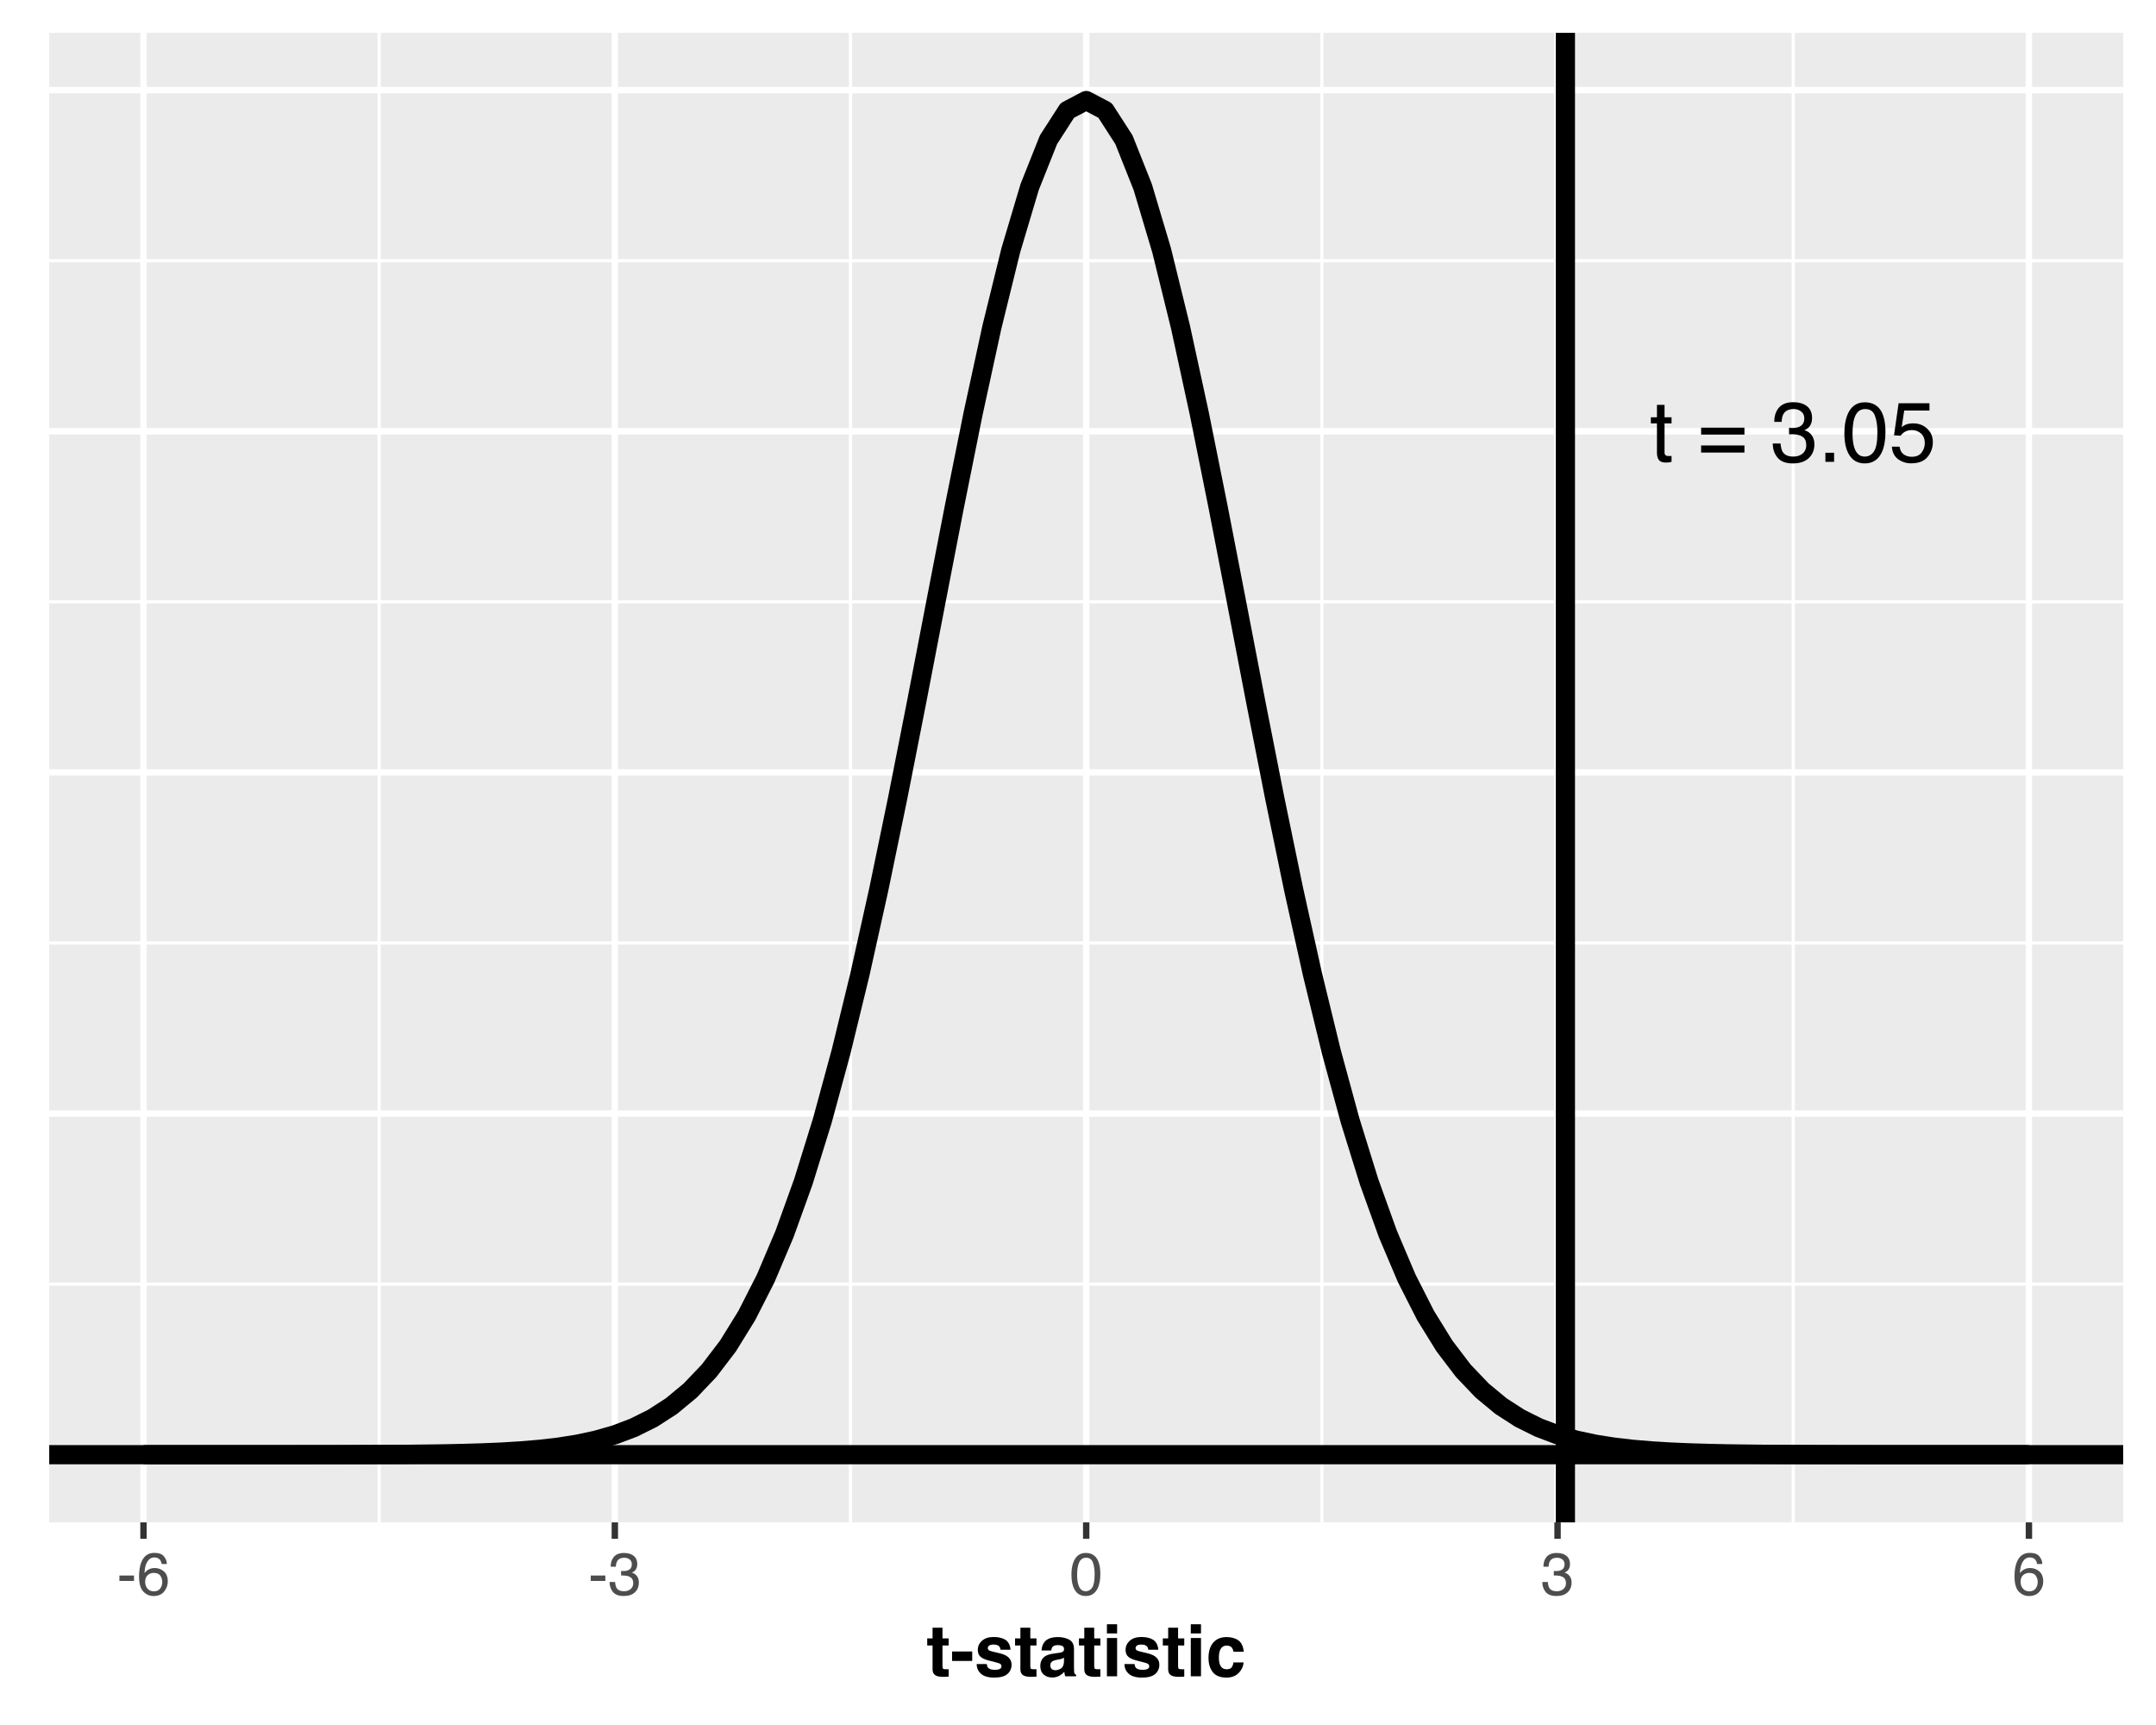
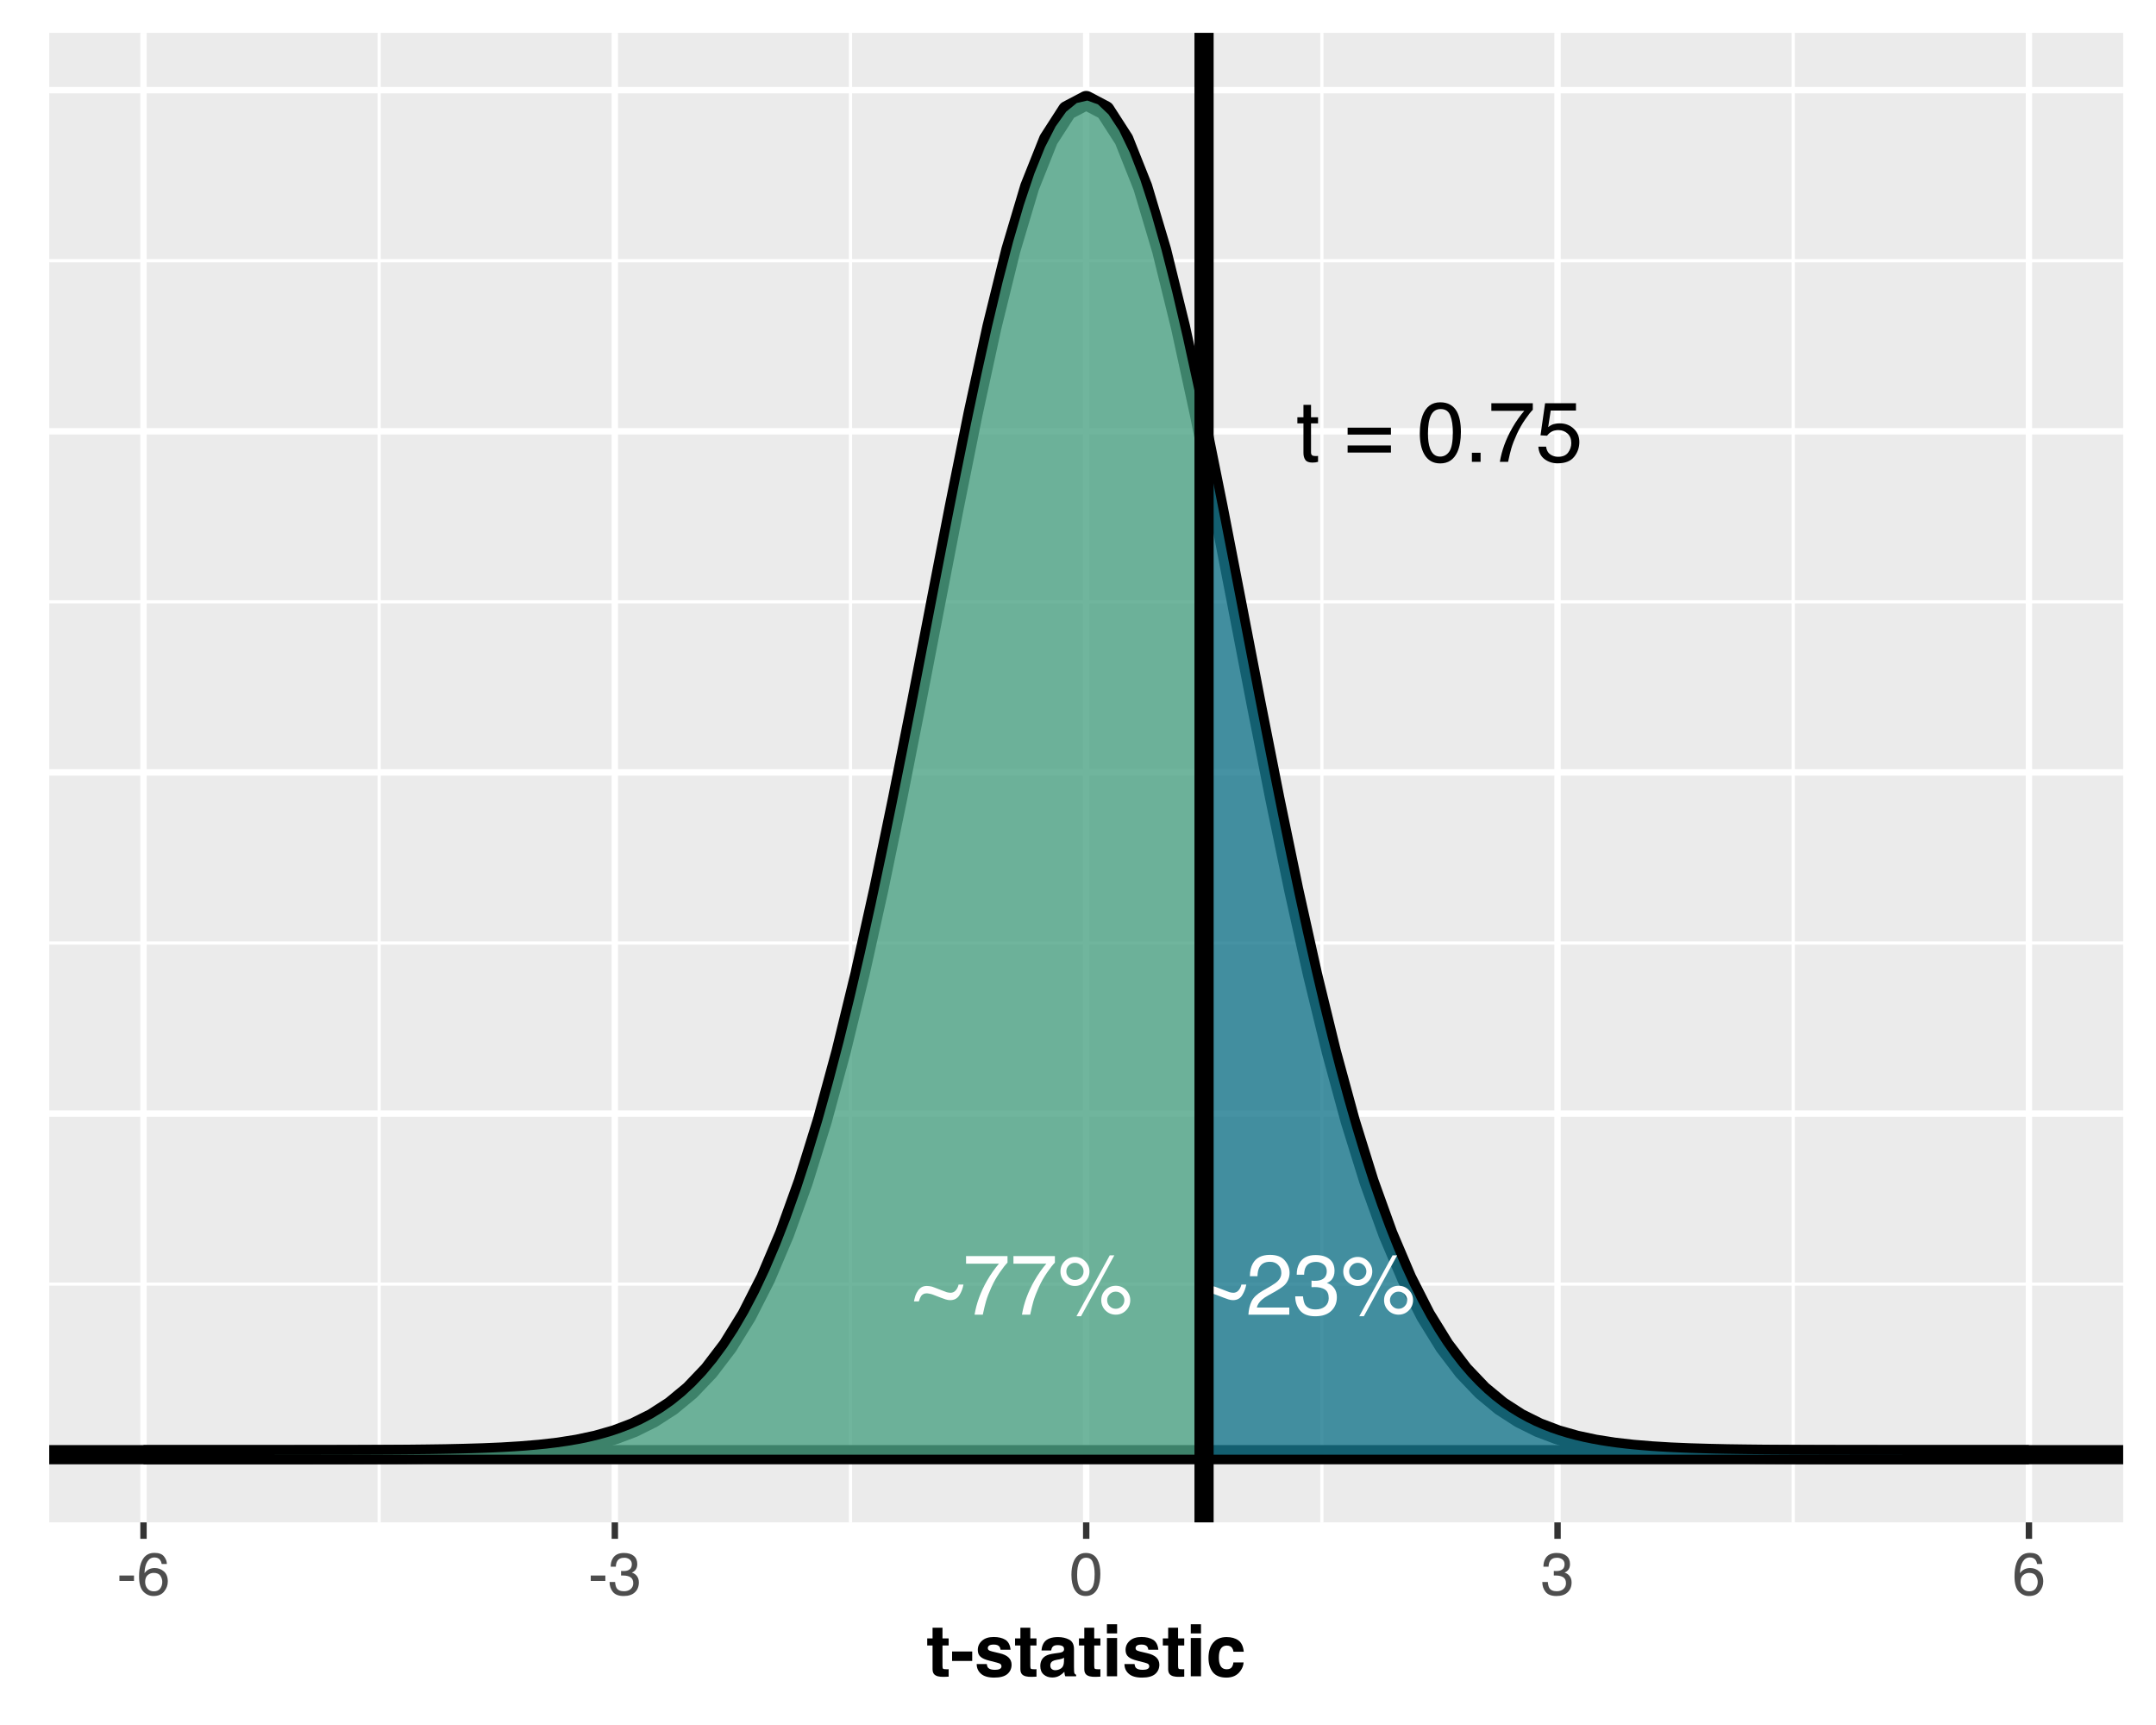
<svg xmlns="http://www.w3.org/2000/svg" xmlns:xlink="http://www.w3.org/1999/xlink" width="360pt" height="288pt" viewBox="0 0 360 288" version="1.1">
  <defs>
    <g>
      <symbol overflow="visible" id="glyph0-0">
        <path style="stroke:none;" d="M 0.453 0 L 0.453 -10.203 L 8.547 -10.203 L 8.547 0 Z M 7.281 -1.281 L 7.281 -8.922 L 1.734 -8.922 L 1.734 -1.281 Z M 7.281 -1.281 " />
      </symbol>
      <symbol overflow="visible" id="glyph0-1">
        <path style="stroke:none;" d="M 1.172 -9.516 L 2.438 -9.516 L 2.438 -7.438 L 3.609 -7.438 L 3.609 -6.422 L 2.438 -6.422 L 2.438 -1.562 C 2.438 -1.301 2.52 -1.129 2.688 -1.047 C 2.789 -0.992 2.957 -0.969 3.188 -0.969 C 3.238 -0.969 3.301 -0.969 3.375 -0.969 C 3.445 -0.969 3.523 -0.973 3.609 -0.984 L 3.609 0 C 3.473 0.039 3.328 0.07 3.172 0.094 C 3.016 0.113 2.848 0.125 2.672 0.125 C 2.086 0.125 1.691 -0.023 1.484 -0.328 C 1.273 -0.629 1.172 -1.02 1.172 -1.5 L 1.172 -6.422 L 0.156 -6.422 L 0.156 -7.438 L 1.172 -7.438 Z M 1.172 -9.516 " />
      </symbol>
      <symbol overflow="visible" id="glyph0-2">
        <path style="stroke:none;" d="" />
      </symbol>
      <symbol overflow="visible" id="glyph0-3">
        <path style="stroke:none;" d="M 7.875 -5.703 L 7.875 -4.547 L 0.641 -4.547 L 0.641 -5.703 Z M 7.875 -2.734 L 7.875 -1.547 L 0.641 -1.547 L 0.641 -2.734 Z M 7.875 -2.734 " />
      </symbol>
      <symbol overflow="visible" id="glyph0-4">
-         <path style="stroke:none;" d="M 3.688 0.266 C 2.52 0.266 1.672 -0.055 1.141 -0.703 C 0.609 -1.348 0.344 -2.133 0.344 -3.062 L 1.641 -3.062 C 1.703 -2.414 1.82 -1.945 2 -1.656 C 2.332 -1.133 2.922 -0.875 3.766 -0.875 C 4.422 -0.875 4.945 -1.047 5.344 -1.391 C 5.738 -1.742 5.938 -2.195 5.938 -2.75 C 5.938 -3.438 5.727 -3.914 5.312 -4.188 C 4.895 -4.469 4.312 -4.609 3.562 -4.609 C 3.477 -4.609 3.395 -4.602 3.312 -4.594 C 3.227 -4.594 3.145 -4.594 3.062 -4.594 L 3.062 -5.688 C 3.188 -5.676 3.289 -5.664 3.375 -5.656 C 3.469 -5.656 3.566 -5.656 3.672 -5.656 C 4.129 -5.656 4.508 -5.727 4.812 -5.875 C 5.344 -6.133 5.609 -6.598 5.609 -7.266 C 5.609 -7.766 5.43 -8.145 5.078 -8.406 C 4.723 -8.676 4.316 -8.812 3.859 -8.812 C 3.023 -8.812 2.445 -8.535 2.125 -7.984 C 1.945 -7.68 1.848 -7.242 1.828 -6.672 L 0.594 -6.672 C 0.594 -7.422 0.738 -8.051 1.031 -8.562 C 1.539 -9.488 2.438 -9.953 3.719 -9.953 C 4.727 -9.953 5.508 -9.727 6.062 -9.281 C 6.625 -8.832 6.906 -8.176 6.906 -7.312 C 6.906 -6.707 6.742 -6.211 6.422 -5.828 C 6.211 -5.598 5.945 -5.414 5.625 -5.281 C 6.145 -5.133 6.551 -4.852 6.844 -4.438 C 7.145 -4.031 7.297 -3.531 7.297 -2.938 C 7.297 -1.988 6.984 -1.219 6.359 -0.625 C 5.734 -0.031 4.844 0.266 3.688 0.266 Z M 3.688 0.266 " />
+         <path style="stroke:none;" d="M 3.844 -9.938 C 5.133 -9.938 6.066 -9.41 6.641 -8.359 C 7.078 -7.535 7.297 -6.41 7.297 -4.984 C 7.297 -3.629 7.098 -2.508 6.703 -1.625 C 6.117 -0.363 5.164 0.266 3.844 0.266 C 2.645 0.266 1.754 -0.25 1.172 -1.281 C 0.68 -2.145 0.438 -3.305 0.438 -4.766 C 0.438 -5.898 0.582 -6.867 0.875 -7.672 C 1.426 -9.18 2.414 -9.938 3.844 -9.938 Z M 3.828 -0.875 C 4.473 -0.875 4.988 -1.16 5.375 -1.734 C 5.758 -2.305 5.953 -3.375 5.953 -4.938 C 5.953 -6.062 5.812 -6.988 5.531 -7.719 C 5.258 -8.445 4.723 -8.812 3.922 -8.812 C 3.18 -8.812 2.641 -8.461 2.297 -7.766 C 1.961 -7.078 1.797 -6.062 1.797 -4.719 C 1.797 -3.707 1.906 -2.895 2.125 -2.281 C 2.457 -1.344 3.023 -0.875 3.828 -0.875 Z M 3.828 -0.875 " />
      </symbol>
      <symbol overflow="visible" id="glyph0-5">
        <path style="stroke:none;" d="M 1.219 -1.516 L 2.672 -1.516 L 2.672 0 L 1.219 0 Z M 1.219 -1.516 " />
      </symbol>
      <symbol overflow="visible" id="glyph0-6">
-         <path style="stroke:none;" d="M 3.844 -9.938 C 5.133 -9.938 6.066 -9.41 6.641 -8.359 C 7.078 -7.535 7.297 -6.41 7.297 -4.984 C 7.297 -3.629 7.098 -2.508 6.703 -1.625 C 6.117 -0.363 5.164 0.266 3.844 0.266 C 2.645 0.266 1.754 -0.25 1.172 -1.281 C 0.68 -2.145 0.438 -3.305 0.438 -4.766 C 0.438 -5.898 0.582 -6.867 0.875 -7.672 C 1.426 -9.18 2.414 -9.938 3.844 -9.938 Z M 3.828 -0.875 C 4.473 -0.875 4.988 -1.16 5.375 -1.734 C 5.758 -2.305 5.953 -3.375 5.953 -4.938 C 5.953 -6.062 5.812 -6.988 5.531 -7.719 C 5.258 -8.445 4.723 -8.812 3.922 -8.812 C 3.18 -8.812 2.641 -8.461 2.297 -7.766 C 1.961 -7.078 1.797 -6.062 1.797 -4.719 C 1.797 -3.707 1.906 -2.895 2.125 -2.281 C 2.457 -1.344 3.023 -0.875 3.828 -0.875 Z M 3.828 -0.875 " />
+         <path style="stroke:none;" d="M 7.438 -9.781 L 7.438 -8.688 C 7.113 -8.375 6.688 -7.832 6.156 -7.062 C 5.625 -6.301 5.156 -5.473 4.75 -4.578 C 4.352 -3.711 4.051 -2.926 3.844 -2.219 C 3.707 -1.758 3.531 -1.02 3.312 0 L 1.938 0 C 2.25 -1.895 2.941 -3.785 4.016 -5.672 C 4.648 -6.766 5.316 -7.711 6.016 -8.516 L 0.516 -8.516 L 0.516 -9.781 Z M 7.438 -9.781 " />
      </symbol>
      <symbol overflow="visible" id="glyph0-7">
        <path style="stroke:none;" d="M 1.75 -2.531 C 1.832 -1.82 2.164 -1.332 2.75 -1.062 C 3.039 -0.914 3.383 -0.844 3.781 -0.844 C 4.52 -0.844 5.066 -1.078 5.422 -1.547 C 5.773 -2.023 5.953 -2.551 5.953 -3.125 C 5.953 -3.82 5.738 -4.359 5.312 -4.734 C 4.895 -5.109 4.391 -5.297 3.797 -5.297 C 3.367 -5.297 3 -5.211 2.688 -5.047 C 2.383 -4.879 2.125 -4.648 1.906 -4.359 L 0.812 -4.422 L 1.578 -9.781 L 6.734 -9.781 L 6.734 -8.562 L 2.516 -8.562 L 2.094 -5.797 C 2.32 -5.973 2.539 -6.109 2.75 -6.203 C 3.125 -6.348 3.551 -6.422 4.031 -6.422 C 4.945 -6.422 5.719 -6.129 6.344 -5.547 C 6.977 -4.961 7.297 -4.219 7.297 -3.312 C 7.297 -2.375 7.004 -1.547 6.422 -0.828 C 5.848 -0.109 4.926 0.25 3.656 0.25 C 2.844 0.25 2.125 0.02 1.5 -0.438 C 0.875 -0.895 0.523 -1.594 0.453 -2.531 Z M 1.75 -2.531 " />
      </symbol>
+       <symbol overflow="visible" id="glyph0-8">
+         <path style="stroke:none;" d="M 2.281 -4.797 C 2.414 -4.797 2.555 -4.785 2.703 -4.766 C 2.973 -4.734 3.227 -4.664 3.469 -4.562 L 5.016 -3.969 C 5.242 -3.875 5.438 -3.801 5.594 -3.75 C 5.844 -3.688 6.055 -3.656 6.234 -3.656 C 6.578 -3.656 6.863 -3.785 7.094 -4.047 C 7.332 -4.316 7.492 -4.645 7.578 -5.031 L 8.391 -5.031 C 8.273 -4.375 8.047 -3.773 7.703 -3.234 C 7.359 -2.691 6.844 -2.422 6.156 -2.422 C 5.945 -2.422 5.703 -2.461 5.422 -2.547 C 5.254 -2.598 5.004 -2.688 4.672 -2.812 L 3.25 -3.359 C 3.082 -3.422 2.906 -3.469 2.719 -3.5 C 2.531 -3.539 2.375 -3.562 2.25 -3.562 C 1.863 -3.562 1.555 -3.414 1.328 -3.125 C 1.203 -2.945 1.07 -2.645 0.938 -2.219 L 0.125 -2.219 C 0.207 -2.602 0.289 -2.93 0.375 -3.203 C 0.469 -3.473 0.633 -3.781 0.875 -4.125 C 1.062 -4.352 1.266 -4.52 1.484 -4.625 C 1.711 -4.738 1.977 -4.797 2.281 -4.797 Z M 2.281 -4.797 " />
+       </symbol>
+       <symbol overflow="visible" id="glyph0-9">
+         <path style="stroke:none;" d="M 9.688 -4.828 C 10.352 -4.828 10.922 -4.594 11.391 -4.125 C 11.867 -3.656 12.109 -3.086 12.109 -2.422 C 12.109 -1.754 11.867 -1.18 11.391 -0.703 C 10.922 -0.234 10.352 0 9.688 0 C 9.02 0 8.445 -0.234 7.969 -0.703 C 7.5 -1.18 7.266 -1.754 7.266 -2.422 C 7.266 -3.086 7.5 -3.656 7.969 -4.125 C 8.445 -4.594 9.02 -4.828 9.688 -4.828 Z M 8.688 -9.906 L 9.453 -9.906 L 3.891 0.266 L 3.125 0.266 Z M 2.875 -5.797 C 3.27 -5.797 3.609 -5.93 3.891 -6.203 C 4.172 -6.484 4.312 -6.82 4.312 -7.219 C 4.312 -7.613 4.172 -7.953 3.891 -8.234 C 3.609 -8.516 3.27 -8.656 2.875 -8.656 C 2.477 -8.656 2.141 -8.516 1.859 -8.234 C 1.578 -7.953 1.438 -7.613 1.438 -7.219 C 1.438 -6.82 1.578 -6.484 1.859 -6.203 C 2.141 -5.93 2.477 -5.797 2.875 -5.797 Z M 2.875 -9.641 C 3.539 -9.641 4.109 -9.398 4.578 -8.922 C 5.055 -8.453 5.297 -7.883 5.297 -7.219 C 5.297 -6.551 5.055 -5.977 4.578 -5.5 C 4.109 -5.031 3.539 -4.797 2.875 -4.797 C 2.207 -4.797 1.633 -5.031 1.156 -5.5 C 0.688 -5.977 0.453 -6.551 0.453 -7.219 C 0.453 -7.883 0.688 -8.453 1.156 -8.922 C 1.633 -9.398 2.207 -9.641 2.875 -9.641 Z M 9.688 -0.984 C 10.082 -0.984 10.422 -1.125 10.703 -1.406 C 10.984 -1.688 11.125 -2.023 11.125 -2.422 C 11.125 -2.805 10.984 -3.141 10.703 -3.422 C 10.422 -3.703 10.082 -3.844 9.688 -3.844 C 9.289 -3.844 8.953 -3.703 8.672 -3.422 C 8.391 -3.141 8.25 -2.805 8.25 -2.422 C 8.25 -2.023 8.391 -1.688 8.672 -1.406 C 8.953 -1.125 9.289 -0.984 9.688 -0.984 Z M 9.688 -0.984 " />
+       </symbol>
+       <symbol overflow="visible" id="glyph0-10">
+         <path style="stroke:none;" d="M 0.438 0 C 0.488 -0.852 0.664 -1.598 0.969 -2.234 C 1.281 -2.867 1.883 -3.445 2.781 -3.969 L 4.109 -4.734 C 4.703 -5.078 5.117 -5.375 5.359 -5.625 C 5.742 -6.008 5.938 -6.445 5.938 -6.938 C 5.938 -7.52 5.758 -7.977 5.406 -8.312 C 5.062 -8.656 4.602 -8.828 4.031 -8.828 C 3.176 -8.828 2.582 -8.504 2.25 -7.859 C 2.07 -7.516 1.973 -7.035 1.953 -6.422 L 0.688 -6.422 C 0.695 -7.285 0.859 -7.988 1.172 -8.531 C 1.711 -9.5 2.664 -9.984 4.031 -9.984 C 5.164 -9.984 5.992 -9.672 6.516 -9.047 C 7.047 -8.43 7.312 -7.75 7.312 -7 C 7.312 -6.195 7.035 -5.516 6.484 -4.953 C 6.148 -4.629 5.566 -4.234 4.734 -3.766 L 3.781 -3.234 C 3.332 -2.984 2.977 -2.742 2.719 -2.516 C 2.25 -2.117 1.957 -1.676 1.844 -1.188 L 7.266 -1.188 L 7.266 0 Z M 0.438 0 " />
+       </symbol>
+       <symbol overflow="visible" id="glyph0-11">
+         <path style="stroke:none;" d="M 3.688 0.266 C 2.52 0.266 1.672 -0.055 1.141 -0.703 C 0.609 -1.348 0.344 -2.133 0.344 -3.062 L 1.641 -3.062 C 1.703 -2.414 1.82 -1.945 2 -1.656 C 2.332 -1.133 2.922 -0.875 3.766 -0.875 C 4.422 -0.875 4.945 -1.047 5.344 -1.391 C 5.738 -1.742 5.938 -2.195 5.938 -2.75 C 5.938 -3.438 5.727 -3.914 5.312 -4.188 C 4.895 -4.469 4.312 -4.609 3.562 -4.609 C 3.477 -4.609 3.395 -4.602 3.312 -4.594 C 3.227 -4.594 3.145 -4.594 3.062 -4.594 L 3.062 -5.688 C 3.188 -5.676 3.289 -5.664 3.375 -5.656 C 3.469 -5.656 3.566 -5.656 3.672 -5.656 C 4.129 -5.656 4.508 -5.727 4.812 -5.875 C 5.344 -6.133 5.609 -6.598 5.609 -7.266 C 5.609 -7.766 5.43 -8.145 5.078 -8.406 C 4.723 -8.676 4.316 -8.812 3.859 -8.812 C 3.023 -8.812 2.445 -8.535 2.125 -7.984 C 1.945 -7.68 1.848 -7.242 1.828 -6.672 L 0.594 -6.672 C 0.594 -7.422 0.738 -8.051 1.031 -8.562 C 1.539 -9.488 2.438 -9.953 3.719 -9.953 C 4.727 -9.953 5.508 -9.727 6.062 -9.281 C 6.625 -8.832 6.906 -8.176 6.906 -7.312 C 6.906 -6.707 6.742 -6.211 6.422 -5.828 C 6.211 -5.598 5.945 -5.414 5.625 -5.281 C 6.145 -5.133 6.551 -4.852 6.844 -4.438 C 7.145 -4.031 7.297 -3.531 7.297 -2.938 C 7.297 -1.988 6.984 -1.219 6.359 -0.625 C 5.734 -0.031 4.844 0.266 3.688 0.266 Z M 3.688 0.266 " />
+       </symbol>
      <symbol overflow="visible" id="glyph1-0">
        <path style="stroke:none;" d="M 0.328 0 L 0.328 -7.172 L 6.016 -7.172 L 6.016 0 Z M 5.125 -0.906 L 5.125 -6.281 L 1.219 -6.281 L 1.219 -0.906 Z M 5.125 -0.906 " />
      </symbol>
      <symbol overflow="visible" id="glyph1-1">
        <path style="stroke:none;" d="M 0.422 -3.234 L 2.859 -3.234 L 2.859 -2.328 L 0.422 -2.328 Z M 0.422 -3.234 " />
      </symbol>
      <symbol overflow="visible" id="glyph1-2">
        <path style="stroke:none;" d="M 2.922 -7.016 C 3.703 -7.016 4.242 -6.812 4.547 -6.406 C 4.859 -6.008 5.016 -5.594 5.016 -5.156 L 4.156 -5.156 C 4.102 -5.438 4.02 -5.656 3.906 -5.812 C 3.688 -6.102 3.363 -6.25 2.938 -6.25 C 2.445 -6.25 2.055 -6.02 1.766 -5.562 C 1.473 -5.113 1.312 -4.469 1.281 -3.625 C 1.488 -3.914 1.742 -4.133 2.047 -4.281 C 2.328 -4.414 2.641 -4.484 2.984 -4.484 C 3.566 -4.484 4.078 -4.297 4.516 -3.922 C 4.953 -3.547 5.172 -2.984 5.172 -2.234 C 5.172 -1.609 4.961 -1.047 4.547 -0.547 C 4.141 -0.055 3.551 0.188 2.781 0.188 C 2.125 0.188 1.555 -0.062 1.078 -0.562 C 0.609 -1.062 0.375 -1.898 0.375 -3.078 C 0.375 -3.941 0.477 -4.676 0.688 -5.281 C 1.094 -6.438 1.836 -7.016 2.922 -7.016 Z M 2.859 -0.594 C 3.328 -0.594 3.676 -0.75 3.906 -1.062 C 4.133 -1.375 4.25 -1.742 4.25 -2.172 C 4.25 -2.523 4.145 -2.863 3.938 -3.188 C 3.727 -3.508 3.352 -3.672 2.812 -3.672 C 2.438 -3.672 2.102 -3.547 1.812 -3.297 C 1.531 -3.047 1.391 -2.672 1.391 -2.172 C 1.391 -1.723 1.52 -1.348 1.781 -1.047 C 2.039 -0.742 2.398 -0.594 2.859 -0.594 Z M 2.859 -0.594 " />
      </symbol>
      <symbol overflow="visible" id="glyph1-3">
        <path style="stroke:none;" d="M 2.594 0.188 C 1.77 0.188 1.172 -0.035 0.797 -0.484 C 0.422 -0.941 0.234 -1.5 0.234 -2.156 L 1.156 -2.156 C 1.195 -1.695 1.281 -1.363 1.406 -1.156 C 1.633 -0.789 2.047 -0.609 2.641 -0.609 C 3.109 -0.609 3.484 -0.734 3.766 -0.984 C 4.047 -1.234 4.188 -1.551 4.188 -1.938 C 4.188 -2.414 4.035 -2.75 3.734 -2.938 C 3.441 -3.133 3.035 -3.234 2.516 -3.234 C 2.453 -3.234 2.391 -3.234 2.328 -3.234 C 2.266 -3.234 2.207 -3.234 2.156 -3.234 L 2.156 -4 C 2.238 -3.988 2.312 -3.984 2.375 -3.984 C 2.438 -3.984 2.504 -3.984 2.578 -3.984 C 2.91 -3.984 3.18 -4.035 3.391 -4.141 C 3.766 -4.316 3.953 -4.641 3.953 -5.109 C 3.953 -5.461 3.828 -5.734 3.578 -5.922 C 3.328 -6.109 3.035 -6.203 2.703 -6.203 C 2.117 -6.203 1.719 -6.004 1.5 -5.609 C 1.375 -5.398 1.301 -5.098 1.281 -4.703 L 0.422 -4.703 C 0.422 -5.223 0.523 -5.664 0.734 -6.031 C 1.086 -6.676 1.719 -7 2.625 -7 C 3.332 -7 3.879 -6.836 4.266 -6.516 C 4.66 -6.203 4.859 -5.742 4.859 -5.141 C 4.859 -4.711 4.742 -4.367 4.516 -4.109 C 4.367 -3.941 4.18 -3.812 3.953 -3.719 C 4.316 -3.613 4.602 -3.414 4.812 -3.125 C 5.02 -2.844 5.125 -2.492 5.125 -2.078 C 5.125 -1.398 4.906 -0.852 4.469 -0.438 C 4.031 -0.02 3.406 0.188 2.594 0.188 Z M 2.594 0.188 " />
      </symbol>
      <symbol overflow="visible" id="glyph1-4">
        <path style="stroke:none;" d="M 2.703 -7 C 3.609 -7 4.266 -6.625 4.672 -5.875 C 4.984 -5.301 5.141 -4.508 5.141 -3.5 C 5.141 -2.551 5 -1.766 4.719 -1.141 C 4.301 -0.254 3.629 0.188 2.703 0.188 C 1.859 0.188 1.234 -0.176 0.828 -0.906 C 0.484 -1.508 0.312 -2.328 0.312 -3.359 C 0.312 -4.148 0.414 -4.832 0.625 -5.406 C 1.008 -6.469 1.703 -7 2.703 -7 Z M 2.703 -0.609 C 3.148 -0.609 3.508 -0.812 3.781 -1.219 C 4.051 -1.625 4.188 -2.375 4.188 -3.469 C 4.188 -4.258 4.086 -4.91 3.891 -5.422 C 3.703 -5.941 3.328 -6.203 2.766 -6.203 C 2.242 -6.203 1.863 -5.957 1.625 -5.469 C 1.383 -4.977 1.266 -4.266 1.266 -3.328 C 1.266 -2.609 1.344 -2.035 1.5 -1.609 C 1.727 -0.941 2.129 -0.609 2.703 -0.609 Z M 2.703 -0.609 " />
      </symbol>
      <symbol overflow="visible" id="glyph2-0">
        <path style="stroke:none;" d="M 0.906 -8.641 L 7.859 -8.641 L 7.859 0 L 0.906 0 Z M 6.781 -1.078 L 6.781 -7.562 L 1.984 -7.562 L 1.984 -1.078 Z M 6.781 -1.078 " />
      </symbol>
      <symbol overflow="visible" id="glyph2-1">
        <path style="stroke:none;" d="M 3.703 -1.188 L 3.703 0.062 L 2.906 0.094 C 2.125 0.113 1.586 -0.023 1.297 -0.328 C 1.109 -0.516 1.016 -0.805 1.016 -1.203 L 1.016 -5.141 L 0.125 -5.141 L 0.125 -6.328 L 1.016 -6.328 L 1.016 -8.109 L 2.672 -8.109 L 2.672 -6.328 L 3.703 -6.328 L 3.703 -5.141 L 2.672 -5.141 L 2.672 -1.766 C 2.672 -1.504 2.703 -1.336 2.766 -1.266 C 2.828 -1.203 3.031 -1.172 3.375 -1.172 C 3.426 -1.172 3.477 -1.172 3.531 -1.172 C 3.594 -1.18 3.648 -1.188 3.703 -1.188 Z M 3.703 -1.188 " />
      </symbol>
      <symbol overflow="visible" id="glyph2-2">
        <path style="stroke:none;" d="M 0.281 -4.141 L 3.641 -4.141 L 3.641 -2.562 L 0.281 -2.562 Z M 0.281 -4.141 " />
      </symbol>
      <symbol overflow="visible" id="glyph2-3">
        <path style="stroke:none;" d="M 5.188 -6.094 C 5.688 -5.77 5.973 -5.219 6.047 -4.438 L 4.375 -4.438 C 4.352 -4.656 4.289 -4.828 4.188 -4.953 C 4.008 -5.18 3.695 -5.297 3.25 -5.297 C 2.883 -5.297 2.625 -5.238 2.469 -5.125 C 2.32 -5.008 2.25 -4.875 2.25 -4.719 C 2.25 -4.531 2.328 -4.395 2.484 -4.312 C 2.648 -4.219 3.234 -4.062 4.234 -3.844 C 4.898 -3.688 5.395 -3.453 5.719 -3.141 C 6.051 -2.816 6.219 -2.414 6.219 -1.938 C 6.219 -1.301 5.984 -0.781 5.516 -0.375 C 5.047 0.02 4.316 0.219 3.328 0.219 C 2.328 0.219 1.586 0.004 1.109 -0.422 C 0.629 -0.848 0.391 -1.391 0.391 -2.047 L 2.078 -2.047 C 2.117 -1.742 2.195 -1.531 2.312 -1.406 C 2.52 -1.188 2.898 -1.078 3.453 -1.078 C 3.785 -1.078 4.047 -1.125 4.234 -1.219 C 4.43 -1.312 4.531 -1.457 4.531 -1.656 C 4.531 -1.844 4.453 -1.988 4.297 -2.094 C 4.141 -2.188 3.562 -2.352 2.562 -2.594 C 1.832 -2.77 1.32 -2.992 1.031 -3.266 C 0.727 -3.523 0.578 -3.906 0.578 -4.406 C 0.578 -5 0.805 -5.504 1.266 -5.922 C 1.734 -6.348 2.391 -6.562 3.234 -6.562 C 4.023 -6.562 4.676 -6.406 5.188 -6.094 Z M 5.188 -6.094 " />
      </symbol>
      <symbol overflow="visible" id="glyph2-4">
        <path style="stroke:none;" d="M 1.016 -5.703 C 1.461 -6.266 2.223 -6.547 3.297 -6.547 C 3.992 -6.547 4.613 -6.406 5.156 -6.125 C 5.695 -5.844 5.969 -5.316 5.969 -4.547 L 5.969 -1.625 C 5.969 -1.414 5.973 -1.172 5.984 -0.891 C 5.992 -0.672 6.023 -0.52 6.078 -0.438 C 6.141 -0.363 6.223 -0.301 6.328 -0.25 L 6.328 0 L 4.516 0 C 4.461 -0.125 4.426 -0.242 4.406 -0.359 C 4.383 -0.473 4.367 -0.602 4.359 -0.75 C 4.129 -0.5 3.863 -0.285 3.562 -0.109 C 3.207 0.098 2.801 0.203 2.344 0.203 C 1.77 0.203 1.289 0.035 0.906 -0.297 C 0.531 -0.629 0.344 -1.098 0.344 -1.703 C 0.344 -2.484 0.645 -3.051 1.25 -3.406 C 1.582 -3.594 2.07 -3.727 2.719 -3.812 L 3.281 -3.891 C 3.594 -3.922 3.816 -3.969 3.953 -4.031 C 4.191 -4.133 4.312 -4.289 4.312 -4.5 C 4.312 -4.77 4.219 -4.953 4.031 -5.047 C 3.852 -5.148 3.586 -5.203 3.234 -5.203 C 2.836 -5.203 2.555 -5.102 2.391 -4.906 C 2.273 -4.758 2.195 -4.562 2.156 -4.312 L 0.547 -4.312 C 0.586 -4.875 0.742 -5.336 1.016 -5.703 Z M 2.266 -1.203 C 2.422 -1.078 2.613 -1.016 2.844 -1.016 C 3.195 -1.016 3.523 -1.117 3.828 -1.328 C 4.129 -1.535 4.285 -1.922 4.297 -2.484 L 4.297 -3.109 C 4.191 -3.035 4.086 -2.977 3.984 -2.938 C 3.879 -2.906 3.734 -2.867 3.547 -2.828 L 3.172 -2.766 C 2.816 -2.703 2.562 -2.625 2.406 -2.531 C 2.145 -2.375 2.016 -2.141 2.016 -1.828 C 2.016 -1.535 2.098 -1.328 2.266 -1.203 Z M 2.266 -1.203 " />
      </symbol>
      <symbol overflow="visible" id="glyph2-5">
        <path style="stroke:none;" d="M 2.5 -6.391 L 2.5 0 L 0.797 0 L 0.797 -6.391 Z M 2.5 -8.688 L 2.5 -7.156 L 0.797 -7.156 L 0.797 -8.688 Z M 2.5 -8.688 " />
      </symbol>
      <symbol overflow="visible" id="glyph2-6">
        <path style="stroke:none;" d="M 6.312 -4.094 L 4.594 -4.094 C 4.562 -4.332 4.484 -4.547 4.359 -4.734 C 4.172 -4.992 3.879 -5.125 3.484 -5.125 C 2.922 -5.125 2.535 -4.848 2.328 -4.297 C 2.211 -3.992 2.156 -3.598 2.156 -3.109 C 2.156 -2.641 2.211 -2.258 2.328 -1.969 C 2.523 -1.438 2.898 -1.172 3.453 -1.172 C 3.836 -1.172 4.113 -1.273 4.281 -1.484 C 4.445 -1.703 4.547 -1.977 4.578 -2.312 L 6.281 -2.312 C 6.25 -1.801 6.066 -1.32 5.734 -0.875 C 5.211 -0.145 4.438 0.219 3.406 0.219 C 2.383 0.219 1.629 -0.082 1.141 -0.688 C 0.66 -1.301 0.422 -2.094 0.422 -3.062 C 0.422 -4.164 0.688 -5.02 1.219 -5.625 C 1.75 -6.238 2.488 -6.547 3.438 -6.547 C 4.238 -6.547 4.895 -6.363 5.406 -6 C 5.914 -5.645 6.219 -5.008 6.312 -4.094 Z M 6.312 -4.094 " />
      </symbol>
    </g>
    <clipPath id="clip1">
      <path d="M 8.219 5.48 L 354.52 5.48 L 354.52 254.176 L 8.219 254.176 Z M 8.219 5.48 " />
    </clipPath>
    <clipPath id="clip2">
      <path d="M 8.219 214 L 354.52 214 L 354.52 215 L 8.219 215 Z M 8.219 214 " />
    </clipPath>
    <clipPath id="clip3">
      <path d="M 8.219 157 L 354.52 157 L 354.52 158 L 8.219 158 Z M 8.219 157 " />
    </clipPath>
    <clipPath id="clip4">
      <path d="M 8.219 100 L 354.52 100 L 354.52 101 L 8.219 101 Z M 8.219 100 " />
    </clipPath>
    <clipPath id="clip5">
      <path d="M 8.219 43 L 354.52 43 L 354.52 44 L 8.219 44 Z M 8.219 43 " />
    </clipPath>
    <clipPath id="clip6">
      <path d="M 63 5.48 L 64 5.48 L 64 254.176 L 63 254.176 Z M 63 5.48 " />
    </clipPath>
    <clipPath id="clip7">
      <path d="M 141 5.48 L 143 5.48 L 143 254.176 L 141 254.176 Z M 141 5.48 " />
    </clipPath>
    <clipPath id="clip8">
      <path d="M 220 5.48 L 221 5.48 L 221 254.176 L 220 254.176 Z M 220 5.48 " />
    </clipPath>
    <clipPath id="clip9">
      <path d="M 299 5.48 L 300 5.48 L 300 254.176 L 299 254.176 Z M 299 5.48 " />
    </clipPath>
    <clipPath id="clip10">
      <path d="M 8.219 242 L 354.52 242 L 354.52 244 L 8.219 244 Z M 8.219 242 " />
    </clipPath>
    <clipPath id="clip11">
      <path d="M 8.219 185 L 354.52 185 L 354.52 187 L 8.219 187 Z M 8.219 185 " />
    </clipPath>
    <clipPath id="clip12">
      <path d="M 8.219 128 L 354.52 128 L 354.52 130 L 8.219 130 Z M 8.219 128 " />
    </clipPath>
    <clipPath id="clip13">
      <path d="M 8.219 71 L 354.52 71 L 354.52 73 L 8.219 73 Z M 8.219 71 " />
    </clipPath>
    <clipPath id="clip14">
      <path d="M 8.219 14 L 354.52 14 L 354.52 16 L 8.219 16 Z M 8.219 14 " />
    </clipPath>
    <clipPath id="clip15">
      <path d="M 23 5.48 L 25 5.48 L 25 254.176 L 23 254.176 Z M 23 5.48 " />
    </clipPath>
    <clipPath id="clip16">
      <path d="M 102 5.48 L 104 5.48 L 104 254.176 L 102 254.176 Z M 102 5.48 " />
    </clipPath>
    <clipPath id="clip17">
      <path d="M 180 5.48 L 182 5.48 L 182 254.176 L 180 254.176 Z M 180 5.48 " />
    </clipPath>
    <clipPath id="clip18">
      <path d="M 259 5.48 L 261 5.48 L 261 254.176 L 259 254.176 Z M 259 5.48 " />
    </clipPath>
    <clipPath id="clip19">
      <path d="M 338 5.48 L 340 5.48 L 340 254.176 L 338 254.176 Z M 338 5.48 " />
    </clipPath>
    <clipPath id="clip20">
      <path d="M 8.219 241 L 354.52 241 L 354.52 245 L 8.219 245 Z M 8.219 241 " />
    </clipPath>
    <clipPath id="clip21">
-       <path d="M 259 5.48 L 263 5.48 L 263 254.176 L 259 254.176 Z M 259 5.48 " />
+       <path d="M 199 5.48 L 203 5.48 L 203 254.176 L 199 254.176 Z M 199 5.48 " />
    </clipPath>
  </defs>
  <g id="surface234">
    <rect x="0" y="0" width="360" height="288" style="fill:rgb(100%,100%,100%);fill-opacity:1;stroke:none;" />
    <rect x="0" y="0" width="360" height="288" style="fill:rgb(100%,100%,100%);fill-opacity:1;stroke:none;" />
    <path style="fill:none;stroke-width:1.067;stroke-linecap:round;stroke-linejoin:round;stroke:rgb(100%,100%,100%);stroke-opacity:1;stroke-miterlimit:10;" d="M 0 288 L 360 288 L 360 0 L 0 0 Z M 0 288 " />
    <g clip-path="url(#clip1)" clip-rule="nonzero">
      <path style=" stroke:none;fill-rule:nonzero;fill:rgb(92.157%,92.157%,92.157%);fill-opacity:1;" d="M 8.219 254.172 L 354.52 254.172 L 354.52 5.477 L 8.219 5.477 Z M 8.219 254.172 " />
    </g>
    <g clip-path="url(#clip2)" clip-rule="nonzero">
      <path style="fill:none;stroke-width:0.533;stroke-linecap:butt;stroke-linejoin:round;stroke:rgb(100%,100%,100%);stroke-opacity:1;stroke-miterlimit:10;" d="M 8.219 214.391 L 354.52 214.391 " />
    </g>
    <g clip-path="url(#clip3)" clip-rule="nonzero">
      <path style="fill:none;stroke-width:0.533;stroke-linecap:butt;stroke-linejoin:round;stroke:rgb(100%,100%,100%);stroke-opacity:1;stroke-miterlimit:10;" d="M 8.219 157.438 L 354.52 157.438 " />
    </g>
    <g clip-path="url(#clip4)" clip-rule="nonzero">
      <path style="fill:none;stroke-width:0.533;stroke-linecap:butt;stroke-linejoin:round;stroke:rgb(100%,100%,100%);stroke-opacity:1;stroke-miterlimit:10;" d="M 8.219 100.48 L 354.52 100.48 " />
    </g>
    <g clip-path="url(#clip5)" clip-rule="nonzero">
      <path style="fill:none;stroke-width:0.533;stroke-linecap:butt;stroke-linejoin:round;stroke:rgb(100%,100%,100%);stroke-opacity:1;stroke-miterlimit:10;" d="M 8.219 43.527 L 354.52 43.527 " />
    </g>
    <g clip-path="url(#clip6)" clip-rule="nonzero">
      <path style="fill:none;stroke-width:0.533;stroke-linecap:butt;stroke-linejoin:round;stroke:rgb(100%,100%,100%);stroke-opacity:1;stroke-miterlimit:10;" d="M 63.312 254.172 L 63.312 5.48 " />
    </g>
    <g clip-path="url(#clip7)" clip-rule="nonzero">
      <path style="fill:none;stroke-width:0.533;stroke-linecap:butt;stroke-linejoin:round;stroke:rgb(100%,100%,100%);stroke-opacity:1;stroke-miterlimit:10;" d="M 142.016 254.172 L 142.016 5.48 " />
    </g>
    <g clip-path="url(#clip8)" clip-rule="nonzero">
      <path style="fill:none;stroke-width:0.533;stroke-linecap:butt;stroke-linejoin:round;stroke:rgb(100%,100%,100%);stroke-opacity:1;stroke-miterlimit:10;" d="M 220.723 254.172 L 220.723 5.48 " />
    </g>
    <g clip-path="url(#clip9)" clip-rule="nonzero">
      <path style="fill:none;stroke-width:0.533;stroke-linecap:butt;stroke-linejoin:round;stroke:rgb(100%,100%,100%);stroke-opacity:1;stroke-miterlimit:10;" d="M 299.426 254.172 L 299.426 5.48 " />
    </g>
    <g clip-path="url(#clip10)" clip-rule="nonzero">
      <path style="fill:none;stroke-width:1.067;stroke-linecap:butt;stroke-linejoin:round;stroke:rgb(100%,100%,100%);stroke-opacity:1;stroke-miterlimit:10;" d="M 8.219 242.871 L 354.52 242.871 " />
    </g>
    <g clip-path="url(#clip11)" clip-rule="nonzero">
      <path style="fill:none;stroke-width:1.067;stroke-linecap:butt;stroke-linejoin:round;stroke:rgb(100%,100%,100%);stroke-opacity:1;stroke-miterlimit:10;" d="M 8.219 185.914 L 354.52 185.914 " />
    </g>
    <g clip-path="url(#clip12)" clip-rule="nonzero">
      <path style="fill:none;stroke-width:1.067;stroke-linecap:butt;stroke-linejoin:round;stroke:rgb(100%,100%,100%);stroke-opacity:1;stroke-miterlimit:10;" d="M 8.219 128.957 L 354.52 128.957 " />
    </g>
    <g clip-path="url(#clip13)" clip-rule="nonzero">
      <path style="fill:none;stroke-width:1.067;stroke-linecap:butt;stroke-linejoin:round;stroke:rgb(100%,100%,100%);stroke-opacity:1;stroke-miterlimit:10;" d="M 8.219 72.004 L 354.52 72.004 " />
    </g>
    <g clip-path="url(#clip14)" clip-rule="nonzero">
      <path style="fill:none;stroke-width:1.067;stroke-linecap:butt;stroke-linejoin:round;stroke:rgb(100%,100%,100%);stroke-opacity:1;stroke-miterlimit:10;" d="M 8.219 15.047 L 354.52 15.047 " />
    </g>
    <g clip-path="url(#clip15)" clip-rule="nonzero">
      <path style="fill:none;stroke-width:1.067;stroke-linecap:butt;stroke-linejoin:round;stroke:rgb(100%,100%,100%);stroke-opacity:1;stroke-miterlimit:10;" d="M 23.961 254.172 L 23.961 5.48 " />
    </g>
    <g clip-path="url(#clip16)" clip-rule="nonzero">
      <path style="fill:none;stroke-width:1.067;stroke-linecap:butt;stroke-linejoin:round;stroke:rgb(100%,100%,100%);stroke-opacity:1;stroke-miterlimit:10;" d="M 102.664 254.172 L 102.664 5.48 " />
    </g>
    <g clip-path="url(#clip17)" clip-rule="nonzero">
      <path style="fill:none;stroke-width:1.067;stroke-linecap:butt;stroke-linejoin:round;stroke:rgb(100%,100%,100%);stroke-opacity:1;stroke-miterlimit:10;" d="M 181.371 254.172 L 181.371 5.48 " />
    </g>
    <g clip-path="url(#clip18)" clip-rule="nonzero">
      <path style="fill:none;stroke-width:1.067;stroke-linecap:butt;stroke-linejoin:round;stroke:rgb(100%,100%,100%);stroke-opacity:1;stroke-miterlimit:10;" d="M 260.074 254.172 L 260.074 5.48 " />
    </g>
    <g clip-path="url(#clip19)" clip-rule="nonzero">
      <path style="fill:none;stroke-width:1.067;stroke-linecap:butt;stroke-linejoin:round;stroke:rgb(100%,100%,100%);stroke-opacity:1;stroke-miterlimit:10;" d="M 338.781 254.172 L 338.781 5.48 " />
    </g>
    <path style="fill:none;stroke-width:3.201;stroke-linecap:butt;stroke-linejoin:round;stroke:rgb(0%,0%,0%);stroke-opacity:1;stroke-miterlimit:10;" d="M 23.961 242.867 L 42.848 242.867 L 45.996 242.863 L 49.145 242.863 L 55.441 242.855 L 58.59 242.848 L 61.738 242.836 L 64.887 242.82 L 68.035 242.801 L 71.184 242.766 L 74.332 242.723 L 77.48 242.652 L 80.629 242.559 L 83.777 242.426 L 86.926 242.234 L 90.07 241.973 L 93.219 241.613 L 96.367 241.117 L 99.516 240.445 L 102.664 239.547 L 105.812 238.355 L 108.961 236.789 L 112.109 234.758 L 115.258 232.152 L 118.406 228.848 L 121.555 224.719 L 124.703 219.625 L 127.852 213.434 L 131 206.016 L 134.148 197.273 L 137.297 187.133 L 140.441 175.578 L 143.59 162.652 L 146.738 148.48 L 149.887 133.262 L 153.035 117.297 L 156.184 100.961 L 159.332 84.715 L 162.48 69.07 L 165.629 54.582 L 168.777 41.793 L 171.926 31.227 L 175.074 23.324 L 178.223 18.438 L 181.371 16.785 L 184.52 18.438 L 187.668 23.324 L 190.812 31.227 L 193.961 41.793 L 197.109 54.582 L 200.258 69.07 L 203.406 84.715 L 206.555 100.961 L 209.703 117.297 L 212.852 133.262 L 216 148.48 L 219.148 162.652 L 222.297 175.578 L 225.445 187.133 L 228.594 197.273 L 231.742 206.016 L 234.891 213.434 L 238.039 219.625 L 241.188 224.719 L 244.332 228.848 L 247.48 232.152 L 250.629 234.758 L 253.777 236.789 L 256.926 238.355 L 260.074 239.547 L 263.223 240.445 L 266.371 241.117 L 269.52 241.613 L 272.668 241.973 L 275.816 242.234 L 278.965 242.426 L 282.113 242.559 L 285.262 242.652 L 288.41 242.723 L 291.559 242.766 L 294.703 242.801 L 297.852 242.82 L 301 242.836 L 304.148 242.848 L 307.297 242.855 L 313.594 242.863 L 316.742 242.863 L 319.891 242.867 L 338.781 242.867 " />
    <g clip-path="url(#clip20)" clip-rule="nonzero">
      <path style="fill:none;stroke-width:3.201;stroke-linecap:butt;stroke-linejoin:round;stroke:rgb(0%,0%,0%);stroke-opacity:1;stroke-miterlimit:10;" d="M 8.219 242.871 L 354.52 242.871 " />
    </g>
+     <g style="fill:rgb(0%,0%,0%);fill-opacity:1;">
+       <use xlink:href="#glyph0-1" x="216.473" y="77.105" />
+       <use xlink:href="#glyph0-2" x="220.425" y="77.105" />
+       <use xlink:href="#glyph0-3" x="224.378" y="77.105" />
+       <use xlink:href="#glyph0-2" x="232.686" y="77.105" />
+       <use xlink:href="#glyph0-4" x="236.638" y="77.105" />
+       <use xlink:href="#glyph0-5" x="244.55" y="77.105" />
+       <use xlink:href="#glyph0-6" x="248.503" y="77.105" />
+       <use xlink:href="#glyph0-7" x="256.415" y="77.105" />
+     </g>
+     <path style=" stroke:none;fill-rule:nonzero;fill:rgb(29.804%,63.922%,51.765%);fill-opacity:0.8;" d="M 23.961 242.867 L 45.211 242.867 L 46.98 242.863 L 50.523 242.863 L 52.293 242.859 L 54.066 242.855 L 55.836 242.855 L 57.605 242.852 L 59.379 242.844 L 61.148 242.84 L 62.918 242.832 L 64.691 242.824 L 66.461 242.812 L 68.23 242.797 L 70.004 242.781 L 71.773 242.762 L 73.543 242.734 L 75.316 242.703 L 77.086 242.664 L 78.855 242.617 L 80.629 242.559 L 82.398 242.488 L 84.168 242.402 L 85.941 242.301 L 87.711 242.18 L 89.48 242.027 L 91.254 241.852 L 93.023 241.637 L 94.793 241.383 L 96.566 241.082 L 98.336 240.723 L 100.105 240.297 L 101.879 239.797 L 103.648 239.211 L 105.418 238.523 L 107.191 237.723 L 108.961 236.789 L 110.73 235.711 L 112.504 234.465 L 114.273 233.035 L 116.043 231.395 L 117.816 229.527 L 119.586 227.402 L 121.355 225.004 L 123.129 222.301 L 124.898 219.273 L 126.672 215.895 L 128.441 212.141 L 130.211 207.992 L 131.984 203.43 L 133.754 198.441 L 135.523 193.012 L 137.297 187.133 L 139.066 180.805 L 140.836 174.035 L 142.609 166.832 L 144.379 159.223 L 146.148 151.227 L 147.922 142.883 L 149.691 134.238 L 151.461 125.352 L 153.234 116.281 L 155.004 107.102 L 156.773 97.895 L 158.547 88.742 L 160.316 79.734 L 162.086 70.977 L 163.859 62.559 L 165.629 54.582 L 167.398 47.145 L 169.172 40.34 L 170.941 34.262 L 172.711 28.984 L 174.484 24.586 L 176.254 21.125 L 178.023 18.648 L 179.797 17.199 L 181.566 16.789 L 183.336 17.43 L 185.109 19.113 L 186.879 21.809 L 188.648 25.484 L 190.422 30.086 L 192.191 35.547 L 193.961 41.793 L 195.734 48.746 L 197.504 56.312 L 199.273 64.395 L 201.047 72.895 L 201.047 242.871 L 23.961 242.871 Z M 23.961 242.867 " />
+     <g style="fill:rgb(100%,100%,100%);fill-opacity:1;">
+       <use xlink:href="#glyph0-8" x="152.484" y="219.492" />
+       <use xlink:href="#glyph0-6" x="160.792" y="219.492" />
+       <use xlink:href="#glyph0-6" x="168.704" y="219.492" />
+       <use xlink:href="#glyph0-9" x="176.616" y="219.492" />
+     </g>
+     <path style=" stroke:none;fill-rule:nonzero;fill:rgb(9.412%,46.667%,54.902%);fill-opacity:0.8;" d="M 201.047 72.895 L 202.422 79.734 L 203.801 86.723 L 205.18 93.812 L 206.555 100.961 L 207.934 108.125 L 209.309 115.266 L 210.688 122.344 L 212.066 129.328 L 213.441 136.184 L 214.82 142.883 L 216.195 149.398 L 217.574 155.711 L 218.953 161.801 L 220.328 167.656 L 221.707 173.258 L 223.082 178.598 L 224.461 183.672 L 225.84 188.477 L 227.215 193.012 L 228.594 197.273 L 229.969 201.266 L 231.348 204.996 L 232.727 208.473 L 234.102 211.699 L 235.48 214.684 L 236.855 217.441 L 238.234 219.977 L 239.613 222.301 L 240.988 224.43 L 242.367 226.371 L 243.742 228.141 L 245.121 229.746 L 246.5 231.199 L 247.875 232.512 L 249.254 233.695 L 250.629 234.758 L 252.008 235.711 L 253.387 236.562 L 254.762 237.324 L 256.141 238.004 L 257.516 238.605 L 258.895 239.141 L 260.27 239.613 L 261.648 240.031 L 263.027 240.398 L 264.402 240.723 L 265.781 241.004 L 267.156 241.254 L 268.535 241.473 L 269.914 241.664 L 271.289 241.828 L 272.668 241.973 L 274.043 242.098 L 275.422 242.207 L 276.801 242.301 L 278.176 242.383 L 279.555 242.453 L 280.93 242.512 L 282.309 242.566 L 283.688 242.609 L 285.062 242.648 L 286.441 242.684 L 287.816 242.711 L 289.195 242.734 L 290.574 242.754 L 291.949 242.773 L 293.328 242.785 L 294.703 242.801 L 296.082 242.812 L 297.461 242.82 L 298.836 242.828 L 300.215 242.836 L 301.59 242.84 L 304.348 242.848 L 305.723 242.852 L 307.102 242.855 L 308.477 242.855 L 309.855 242.859 L 311.234 242.859 L 312.609 242.863 L 316.742 242.863 L 318.121 242.867 L 338.781 242.867 L 338.781 242.871 L 201.047 242.871 Z M 201.047 72.895 " />
+     <g style="fill:rgb(100%,100%,100%);fill-opacity:1;">
+       <use xlink:href="#glyph0-8" x="199.707" y="219.492" />
+       <use xlink:href="#glyph0-10" x="208.015" y="219.492" />
+       <use xlink:href="#glyph0-11" x="215.927" y="219.492" />
+       <use xlink:href="#glyph0-9" x="223.839" y="219.492" />
+     </g>
    <g clip-path="url(#clip21)" clip-rule="nonzero">
-       <path style="fill:none;stroke-width:3.201;stroke-linecap:butt;stroke-linejoin:round;stroke:rgb(0%,0%,0%);stroke-opacity:1;stroke-miterlimit:10;" d="M 261.387 254.172 L 261.387 5.48 " />
-     </g>
-     <g style="fill:rgb(0%,0%,0%);fill-opacity:1;">
-       <use xlink:href="#glyph0-1" x="275.5" y="77.105" />
-       <use xlink:href="#glyph0-2" x="279.453" y="77.105" />
-       <use xlink:href="#glyph0-3" x="283.405" y="77.105" />
-       <use xlink:href="#glyph0-2" x="291.713" y="77.105" />
-       <use xlink:href="#glyph0-4" x="295.666" y="77.105" />
-       <use xlink:href="#glyph0-5" x="303.578" y="77.105" />
-       <use xlink:href="#glyph0-6" x="307.53" y="77.105" />
-       <use xlink:href="#glyph0-7" x="315.442" y="77.105" />
+       <path style="fill:none;stroke-width:3.201;stroke-linecap:butt;stroke-linejoin:round;stroke:rgb(0%,0%,0%);stroke-opacity:1;stroke-miterlimit:10;" d="M 201.047 254.172 L 201.047 5.48 " />
    </g>
    <path style="fill:none;stroke-width:1.067;stroke-linecap:butt;stroke-linejoin:round;stroke:rgb(20%,20%,20%);stroke-opacity:1;stroke-miterlimit:10;" d="M 23.961 256.914 L 23.961 254.172 " />
    <path style="fill:none;stroke-width:1.067;stroke-linecap:butt;stroke-linejoin:round;stroke:rgb(20%,20%,20%);stroke-opacity:1;stroke-miterlimit:10;" d="M 102.664 256.914 L 102.664 254.172 " />
    <path style="fill:none;stroke-width:1.067;stroke-linecap:butt;stroke-linejoin:round;stroke:rgb(20%,20%,20%);stroke-opacity:1;stroke-miterlimit:10;" d="M 181.371 256.914 L 181.371 254.172 " />
    <path style="fill:none;stroke-width:1.067;stroke-linecap:butt;stroke-linejoin:round;stroke:rgb(20%,20%,20%);stroke-opacity:1;stroke-miterlimit:10;" d="M 260.074 256.914 L 260.074 254.172 " />
    <path style="fill:none;stroke-width:1.067;stroke-linecap:butt;stroke-linejoin:round;stroke:rgb(20%,20%,20%);stroke-opacity:1;stroke-miterlimit:10;" d="M 338.781 256.914 L 338.781 254.172 " />
    <g style="fill:rgb(30.196%,30.196%,30.196%);fill-opacity:1;">
      <use xlink:href="#glyph1-1" x="19.516" y="266.277" />
      <use xlink:href="#glyph1-2" x="22.846" y="266.277" />
    </g>
    <g style="fill:rgb(30.196%,30.196%,30.196%);fill-opacity:1;">
      <use xlink:href="#glyph1-1" x="98.219" y="266.277" />
      <use xlink:href="#glyph1-3" x="101.549" y="266.277" />
    </g>
    <g style="fill:rgb(30.196%,30.196%,30.196%);fill-opacity:1;">
      <use xlink:href="#glyph1-4" x="178.59" y="266.277" />
    </g>
    <g style="fill:rgb(30.196%,30.196%,30.196%);fill-opacity:1;">
      <use xlink:href="#glyph1-3" x="257.293" y="266.277" />
    </g>
    <g style="fill:rgb(30.196%,30.196%,30.196%);fill-opacity:1;">
      <use xlink:href="#glyph1-2" x="336" y="266.277" />
    </g>
    <g style="fill:rgb(0%,0%,0%);fill-opacity:1;">
      <use xlink:href="#glyph2-1" x="154.699" y="279.867" />
      <use xlink:href="#glyph2-2" x="158.695" y="279.867" />
      <use xlink:href="#glyph2-3" x="162.691" y="279.867" />
      <use xlink:href="#glyph2-1" x="169.365" y="279.867" />
      <use xlink:href="#glyph2-4" x="173.361" y="279.867" />
      <use xlink:href="#glyph2-1" x="180.035" y="279.867" />
      <use xlink:href="#glyph2-5" x="184.031" y="279.867" />
      <use xlink:href="#glyph2-3" x="187.365" y="279.867" />
      <use xlink:href="#glyph2-1" x="194.039" y="279.867" />
      <use xlink:href="#glyph2-5" x="198.035" y="279.867" />
      <use xlink:href="#glyph2-6" x="201.369" y="279.867" />
    </g>
  </g>
</svg>
